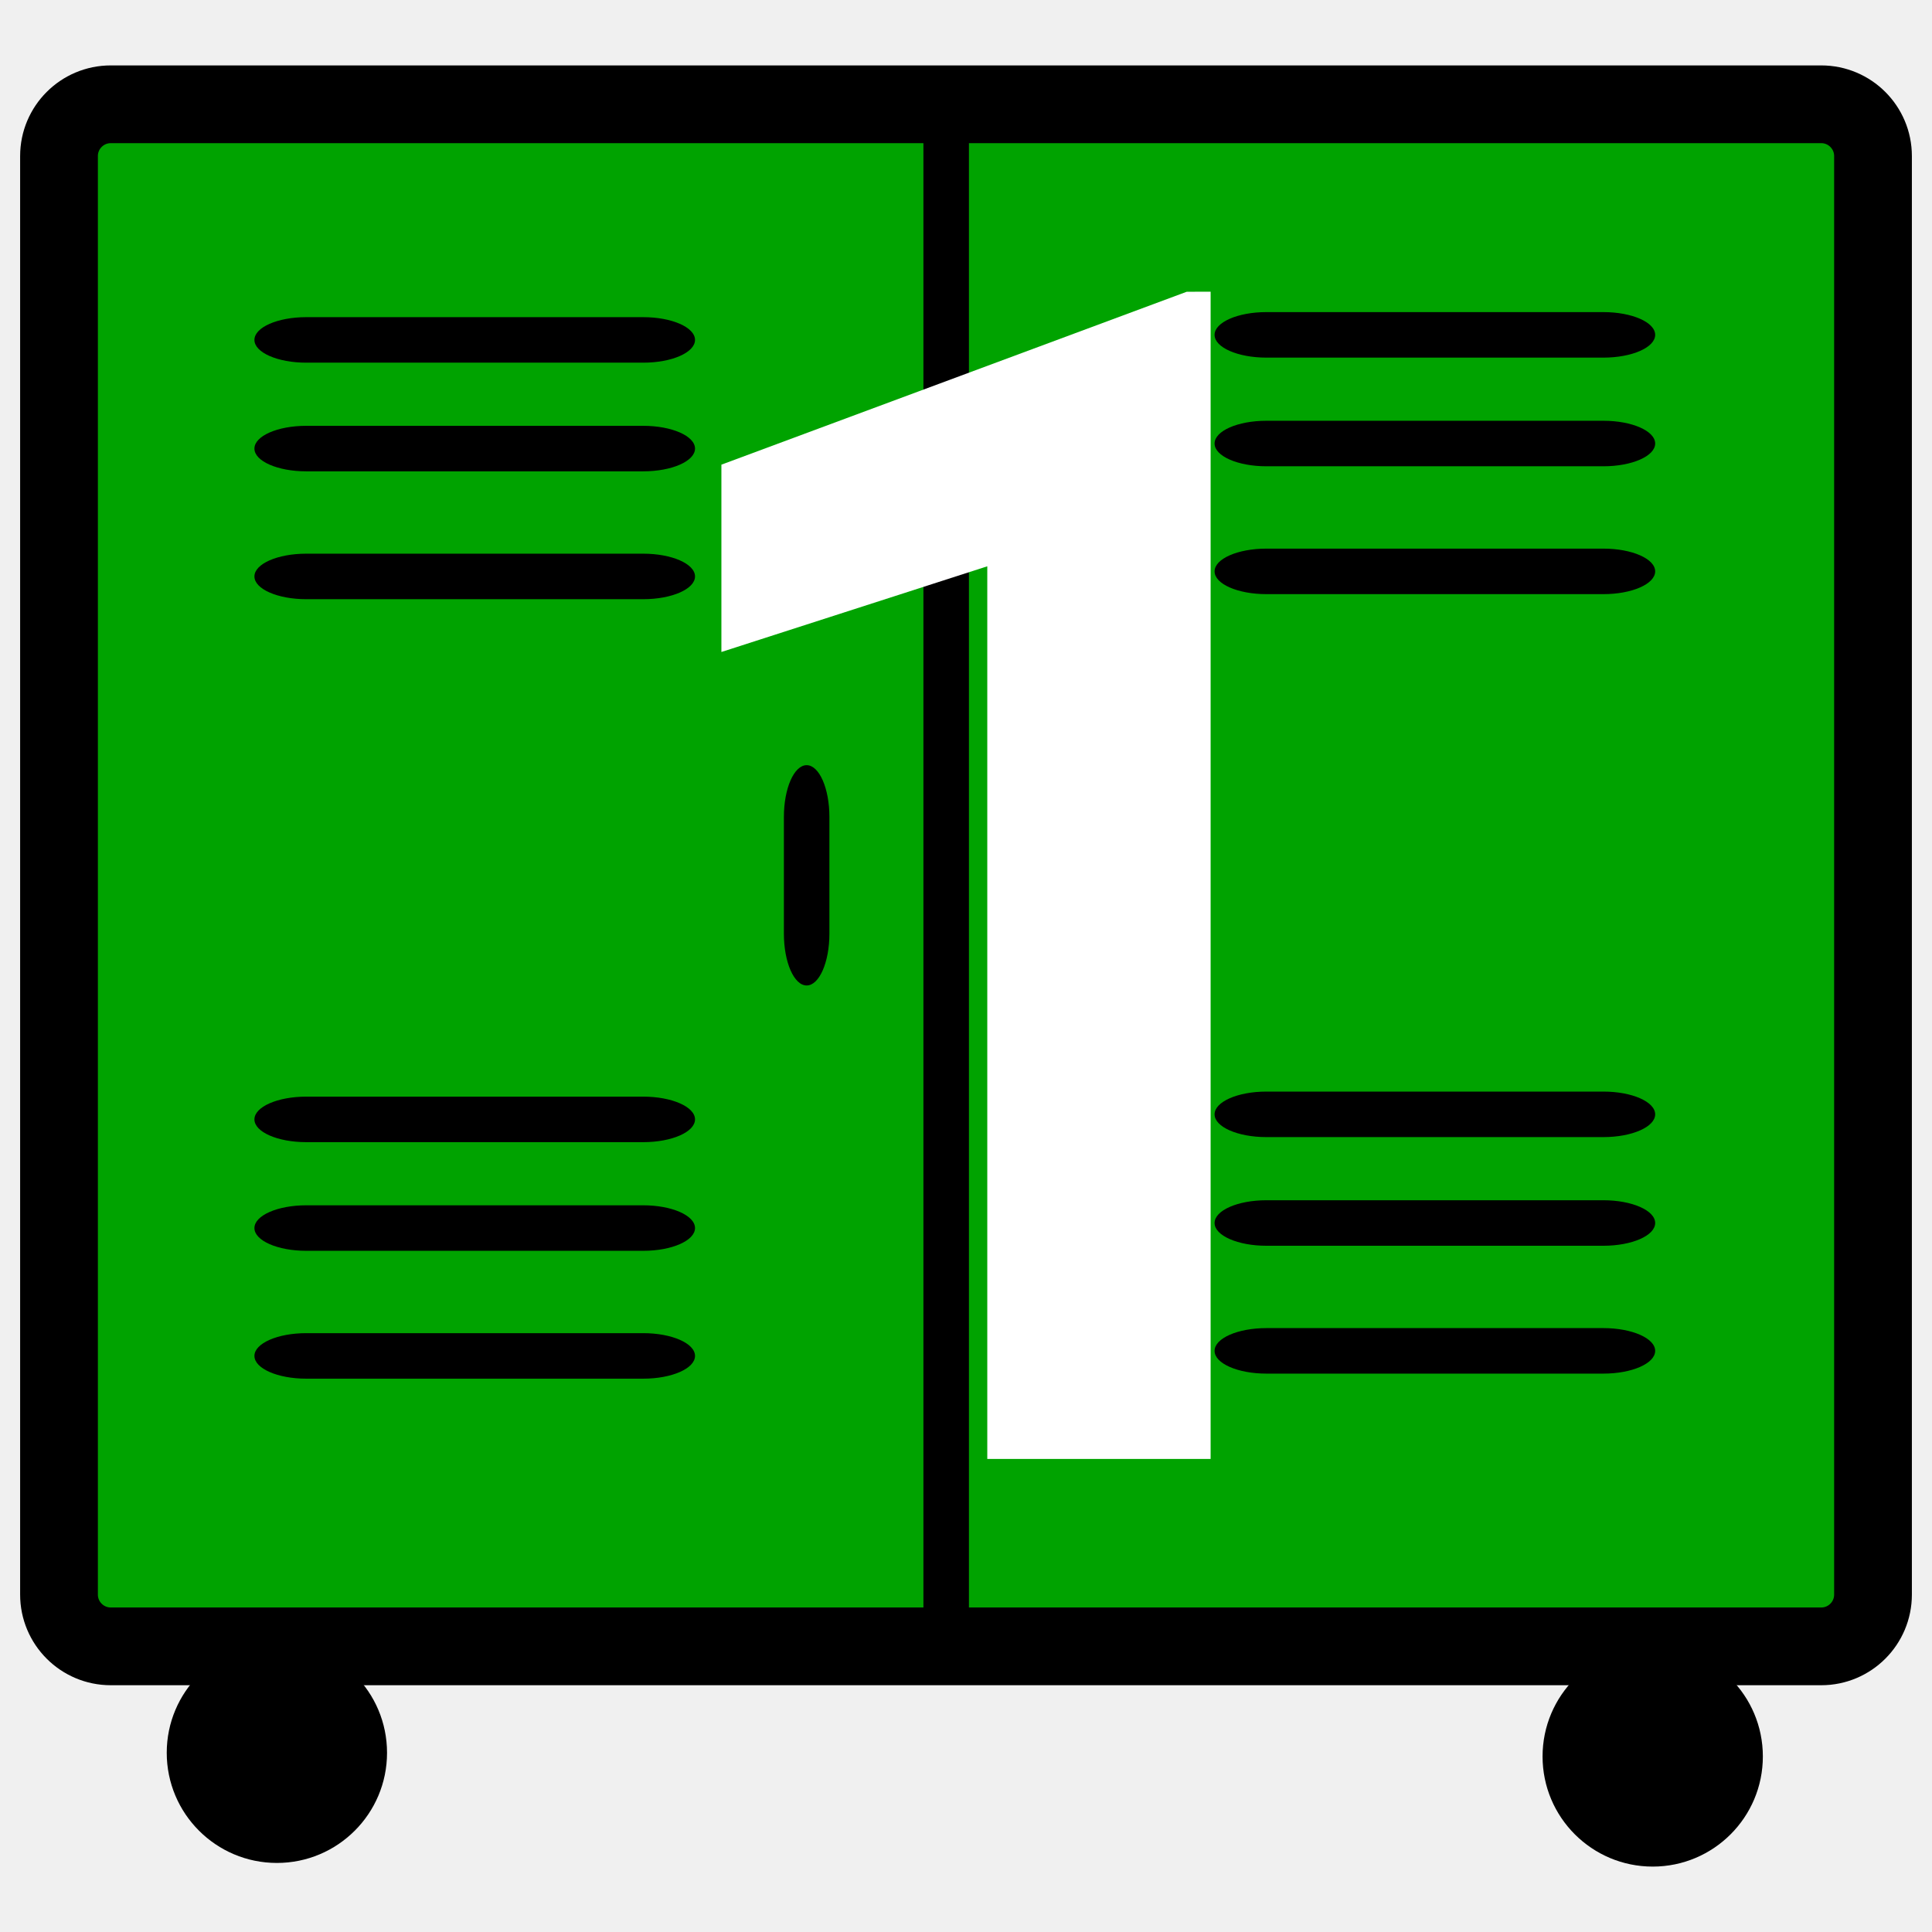
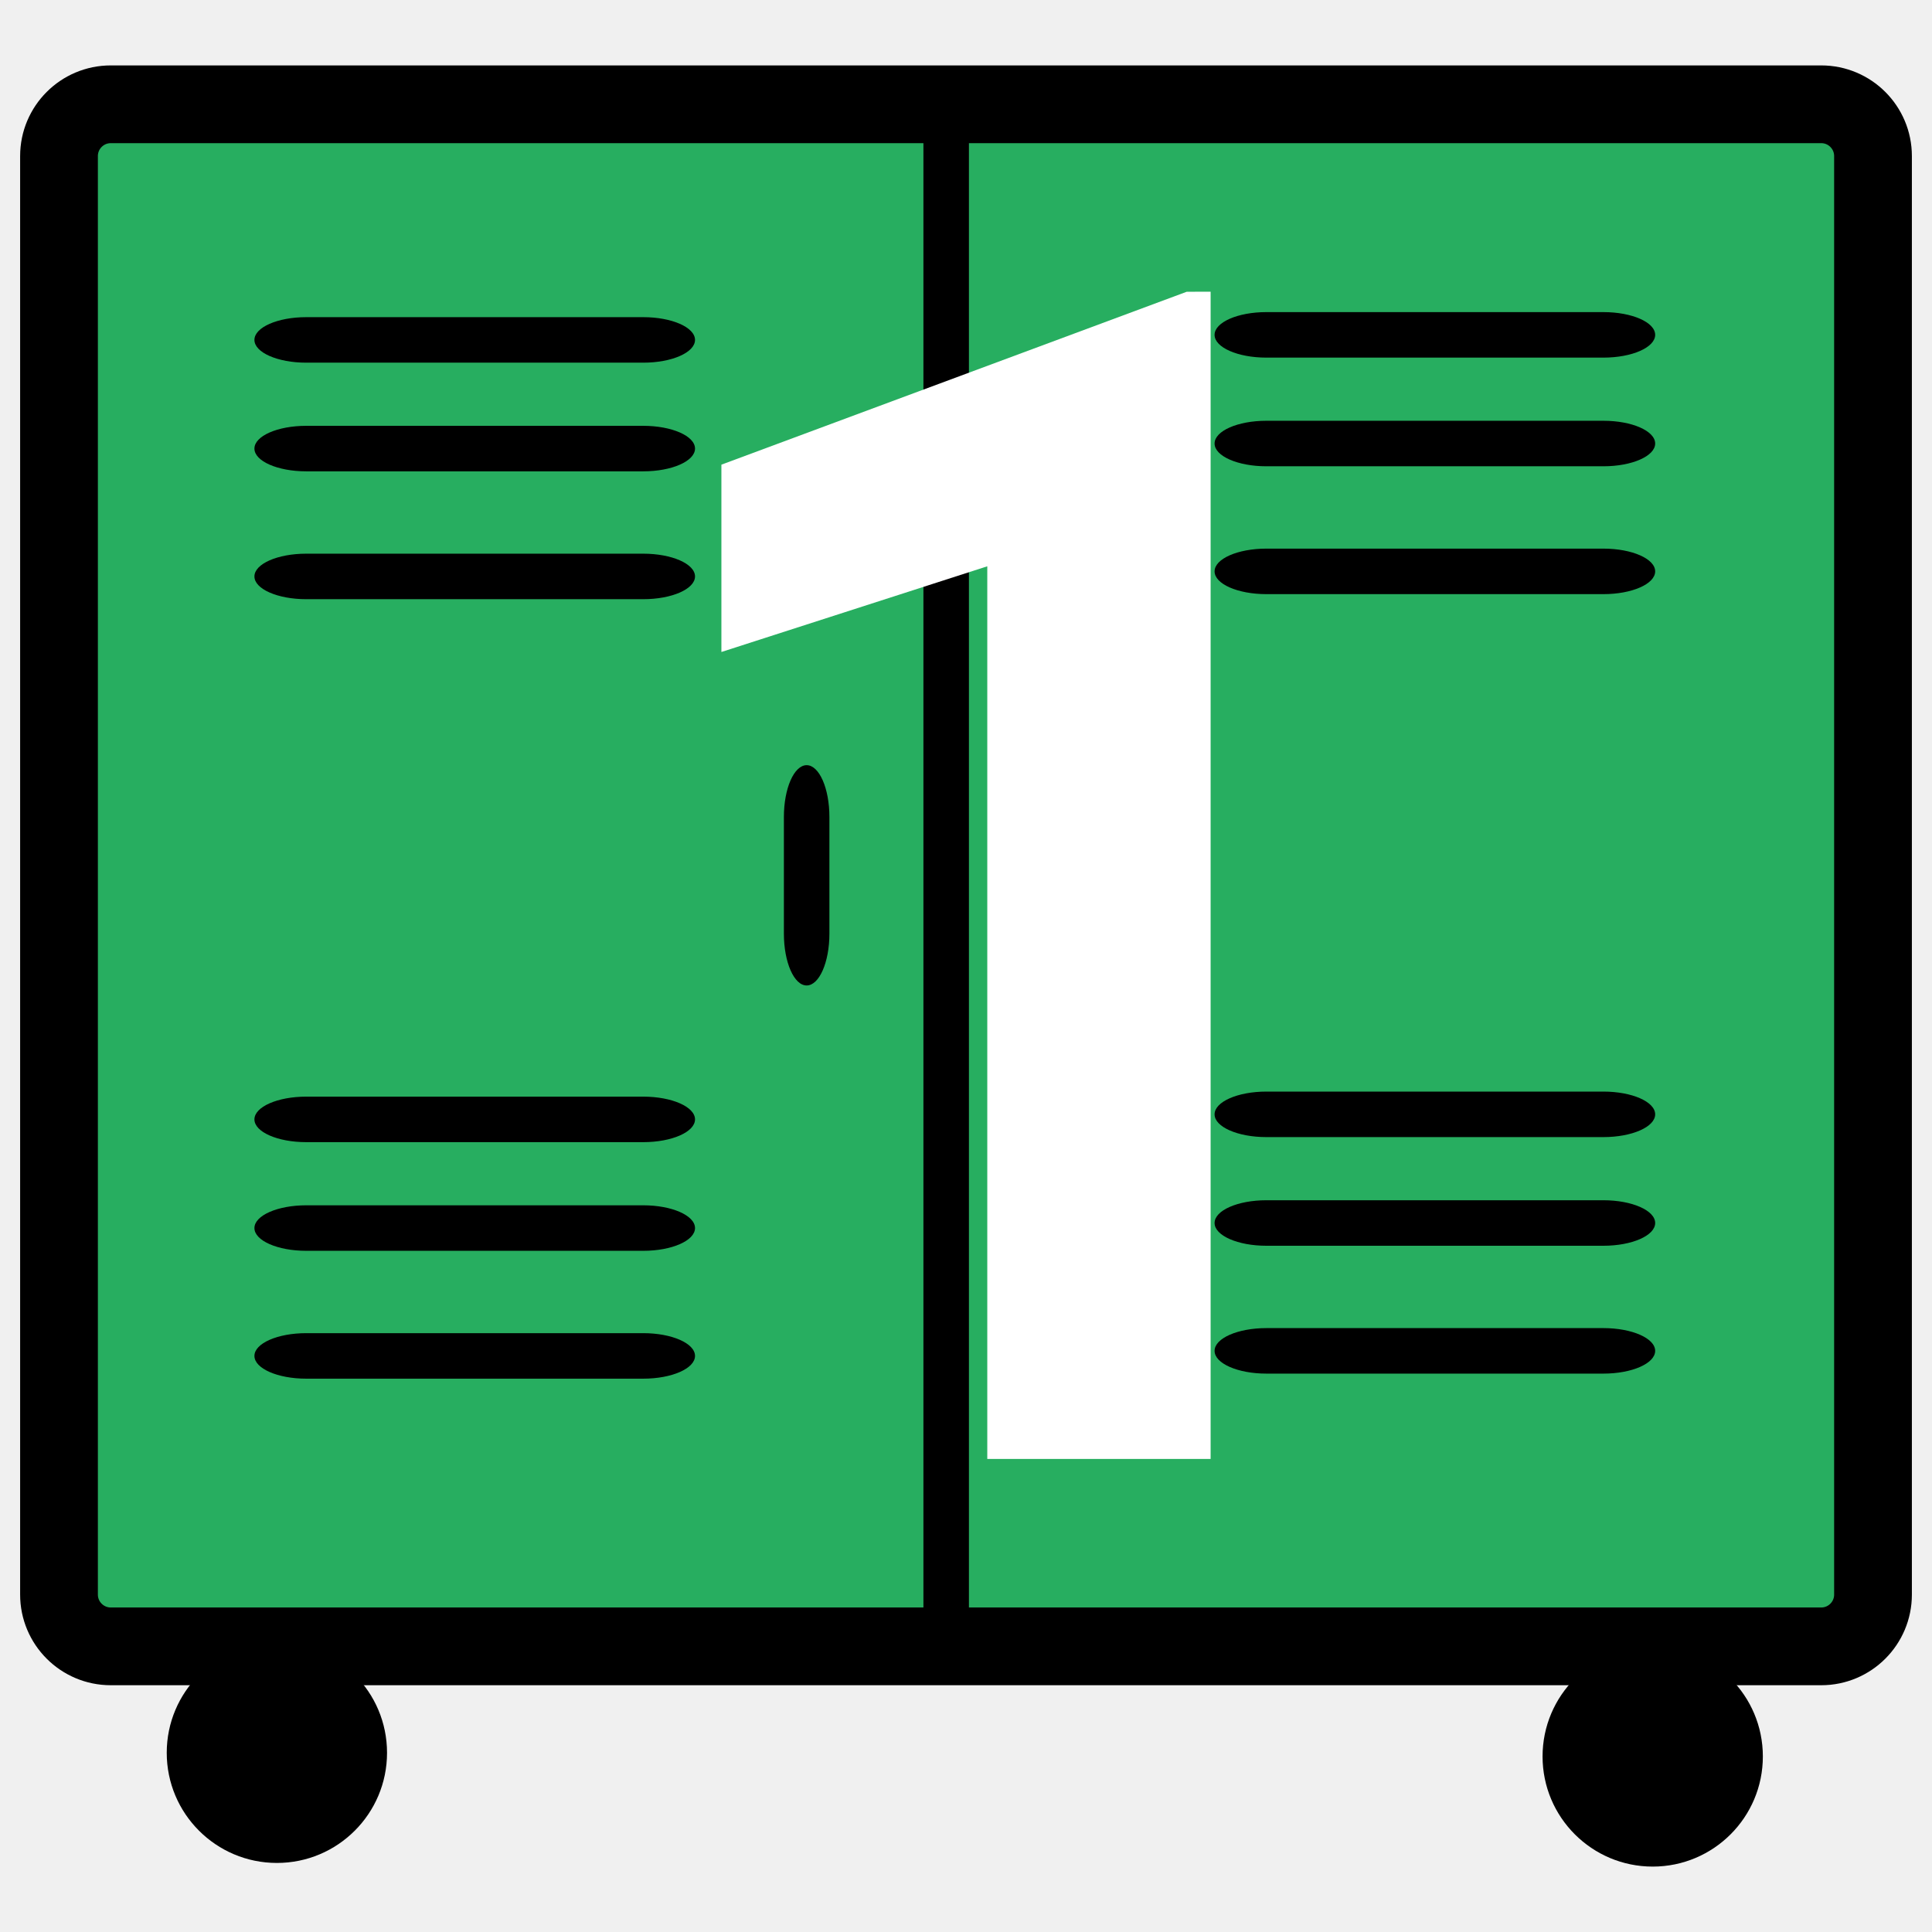
<svg xmlns="http://www.w3.org/2000/svg" height="24" width="24" viewBox="0 0 24 24" version="1.1" id="svg2">
  <defs id="defs1">
    <style type="text/css" id="current-color-scheme">
            .ColorScheme-Text {
                color:#232629;
            }
            .ColorScheme-PositiveText {
                color:#27ae60;
            }
        </style>
    <linearGradient id="linearGradient4058-1-8-2-8">
      <stop style="stop-color:#75a125;stop-opacity:1;" offset="0" id="stop4060-41-2-1-2" />
      <stop style="stop-color:#353520;stop-opacity:1" offset="1" id="stop4062-0-13-7-5" />
    </linearGradient>
    <linearGradient id="linearGradient5276-4-6">
      <stop id="stop5278-1-9" offset="0" style="stop-color:#ffffff;stop-opacity:0.549;" />
      <stop id="stop5280-65-6" offset="1" style="stop-color:#ffffff;stop-opacity:0;" />
    </linearGradient>
  </defs>
  <g id="g1946" transform="matrix(0.1416613,0,0,0.1416613,43.04859,-2.423443)" style="fill:#ffffff" />
  <g id="g1" transform="matrix(0.9658855,0,0,0.9658855,0.4093737,0.6097967)">
-     <rect style="fill:#00a300;fill-opacity:1;stroke:#000000;stroke-width:7.059;stroke-dasharray:none;stroke-opacity:1" id="rect548" width="164.689" height="140" x="-301.519" y="22.119" rx="4.7" transform="matrix(0.1416613,0,0,0.1416613,43.04859,-2.423443)" />
+     <rect style="fill:#27ae60;fill-opacity:1;stroke:#000000;stroke-width:7.059;stroke-dasharray:none;stroke-opacity:1" id="rect548" width="164.689" height="140" x="-301.519" y="22.119" rx="4.7" transform="matrix(0.1416613,0,0,0.1416613,43.04859,-2.423443)" />
    <circle style="fill:#000000;stroke-width:0.667" id="path776" cx="-156.83" cy="172.114" r="10" transform="matrix(0.1416613,0,0,0.1416613,43.04859,-2.423443)" />
    <circle style="fill:#000000;stroke-width:0.667" id="path776-6" cx="-281.738" cy="171.783" r="10" transform="matrix(0.1416613,0,0,0.1416613,43.04859,-2.423443)" />
    <rect style="fill:#000000" id="rect1053" width="4.132" height="140" x="-223.041" y="22.119" transform="matrix(0.1416613,0,0,0.1416613,43.04859,-2.423443)" />
    <rect style="fill:#000000;stroke-width:0.378" id="rect1053-7" width="4.132" height="20" x="-235.708" y="82.119" rx="4.7" transform="matrix(0.1416613,0,0,0.1416613,43.04859,-2.423443)" />
    <rect style="fill:#000000;stroke-width:0.535" id="rect1053-7-3" width="4.132" height="40" x="-45.577" y="-283.777" rx="4.7" transform="matrix(0,-0.1416613,0.1416613,0,43.04859,-2.423443)" />
    <rect style="fill:#000000;stroke-width:0.535" id="rect1053-7-3-5" width="4.132" height="40" x="-55.442" y="-283.777" rx="4.7" transform="matrix(0,-0.1416613,0.1416613,0,43.04859,-2.423443)" />
    <rect style="fill:#000000;stroke-width:0.378" id="rect1053-7-5" width="4.132" height="20" x="-206.512" y="82.119" rx="4.7" transform="matrix(0.1416613,0,0,0.1416613,43.04859,-2.423443)" />
    <rect style="fill:#000000;stroke-width:0.535" id="rect1053-7-3-6" width="4.132" height="40" x="-67.05" y="-283.777" rx="4.7" transform="matrix(0,-0.1416613,0.1416613,0,43.04859,-2.423443)" />
    <rect style="fill:#000000;stroke-width:0.535" id="rect1053-7-3-2" width="4.132" height="40" x="-45.118" y="-196.607" rx="4.7" transform="matrix(0,-0.1416613,0.1416613,0,43.04859,-2.423443)" />
    <rect style="fill:#000000;stroke-width:0.535" id="rect1053-7-3-5-9" width="4.132" height="40" x="-54.983" y="-196.607" rx="4.7" transform="matrix(0,-0.1416613,0.1416613,0,43.04859,-2.423443)" />
    <rect style="fill:#000000;stroke-width:0.535" id="rect1053-7-3-6-1" width="4.132" height="40" x="-66.591" y="-196.607" rx="4.7" transform="matrix(0,-0.1416613,0.1416613,0,43.04859,-2.423443)" />
    <rect style="fill:#000000;stroke-width:0.535" id="rect1053-7-3-3" width="4.132" height="40" x="-116.344" y="-283.777" rx="4.7" transform="matrix(0,-0.1416613,0.1416613,0,43.04859,-2.423443)" />
    <rect style="fill:#000000;stroke-width:0.535" id="rect1053-7-3-5-6" width="4.132" height="40" x="-126.209" y="-283.777" rx="4.7" transform="matrix(0,-0.1416613,0.1416613,0,43.04859,-2.423443)" />
    <rect style="fill:#000000;stroke-width:0.535" id="rect1053-7-3-6-7" width="4.132" height="40" x="-137.817" y="-283.777" rx="4.7" transform="matrix(0,-0.1416613,0.1416613,0,43.04859,-2.423443)" />
    <rect style="fill:#000000;stroke-width:0.535" id="rect1053-7-3-2-5" width="4.132" height="40" x="-115.885" y="-196.607" rx="4.7" transform="matrix(0,-0.1416613,0.1416613,0,43.04859,-2.423443)" />
    <rect style="fill:#000000;stroke-width:0.535" id="rect1053-7-3-5-9-3" width="4.132" height="40" x="-125.75" y="-196.607" rx="4.7" transform="matrix(0,-0.1416613,0.1416613,0,43.04859,-2.423443)" />
    <rect style="fill:#000000;stroke-width:0.535" id="rect1053-7-3-6-1-5" width="4.132" height="40" x="-137.358" y="-196.607" rx="4.7" transform="matrix(0,-0.1416613,0.1416613,0,43.04859,-2.423443)" />
    <g id="g5" transform="matrix(0.8685804,0,0,0.8996011,0.08579268,-11.33561)">
      <path style="-inkscape-font-specification:'Roboto Bold';fill:#ffffff;stroke-width:0.048" d="M 17.339,16.069 V 32.757 H 14.032 V 19.995 l -3.937,1.225 v -2.678 l 6.89,-2.472 z" id="text2" aria-label="1" />
    </g>
  </g>
</svg>
